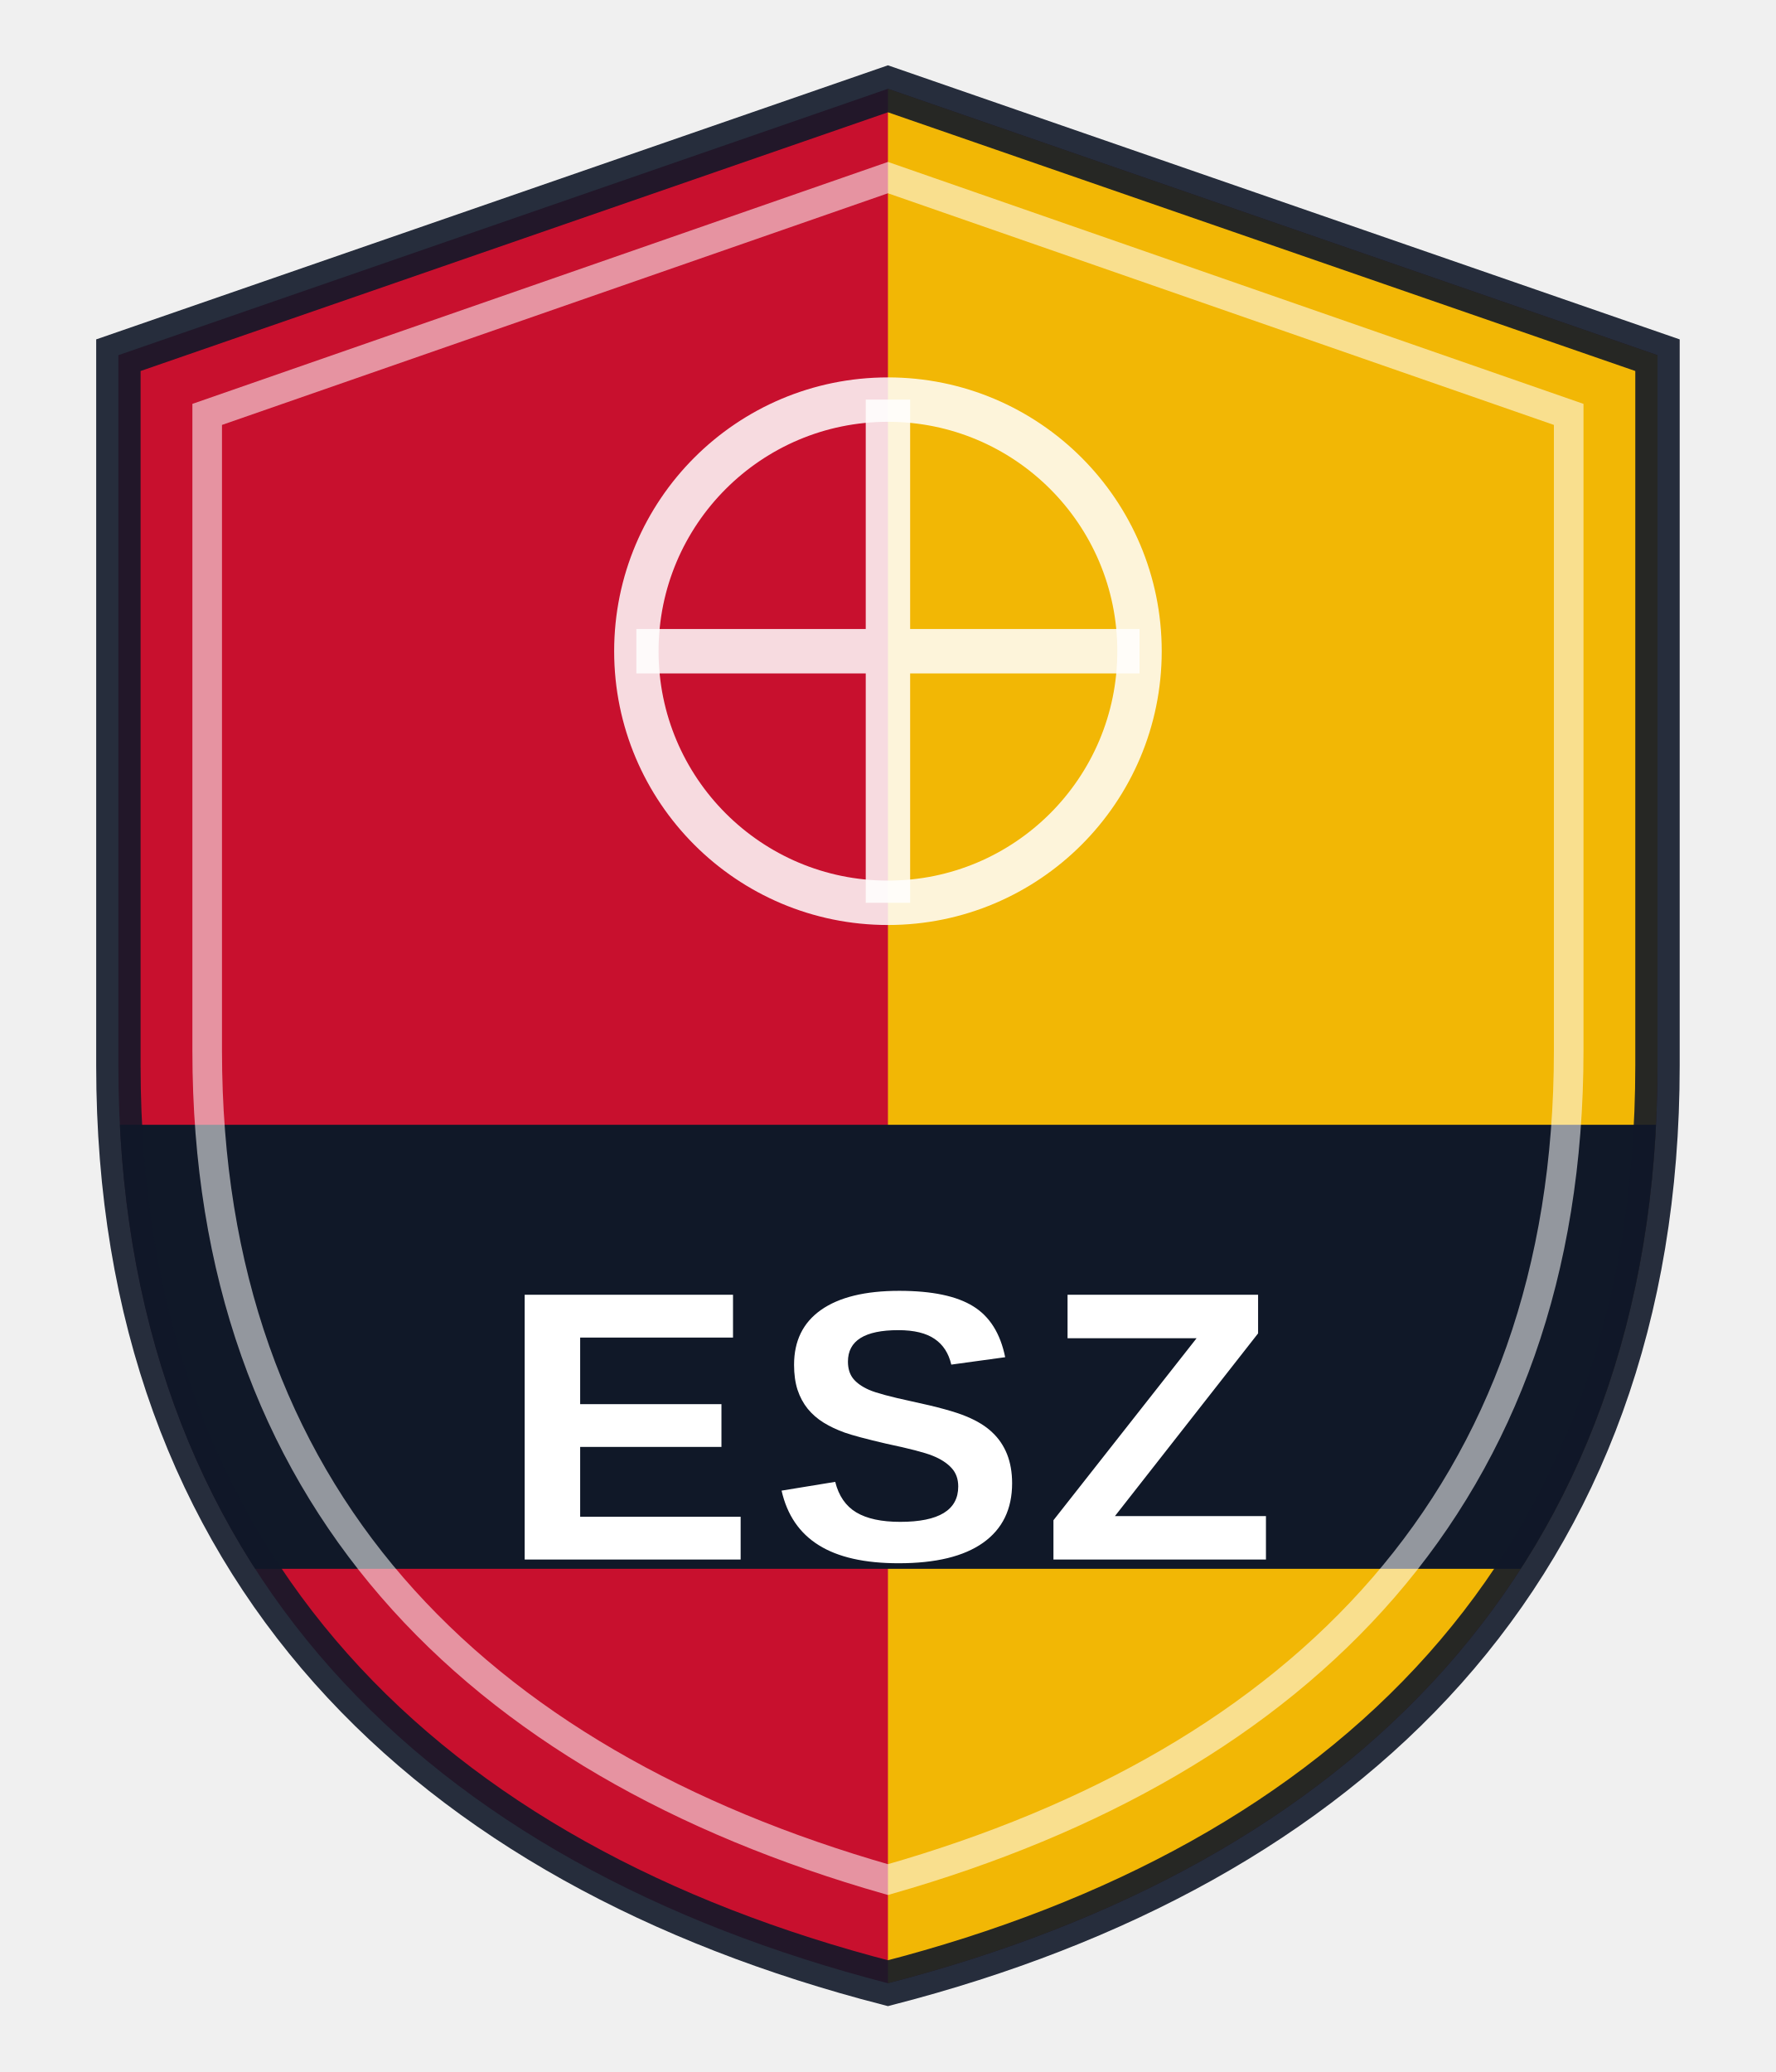
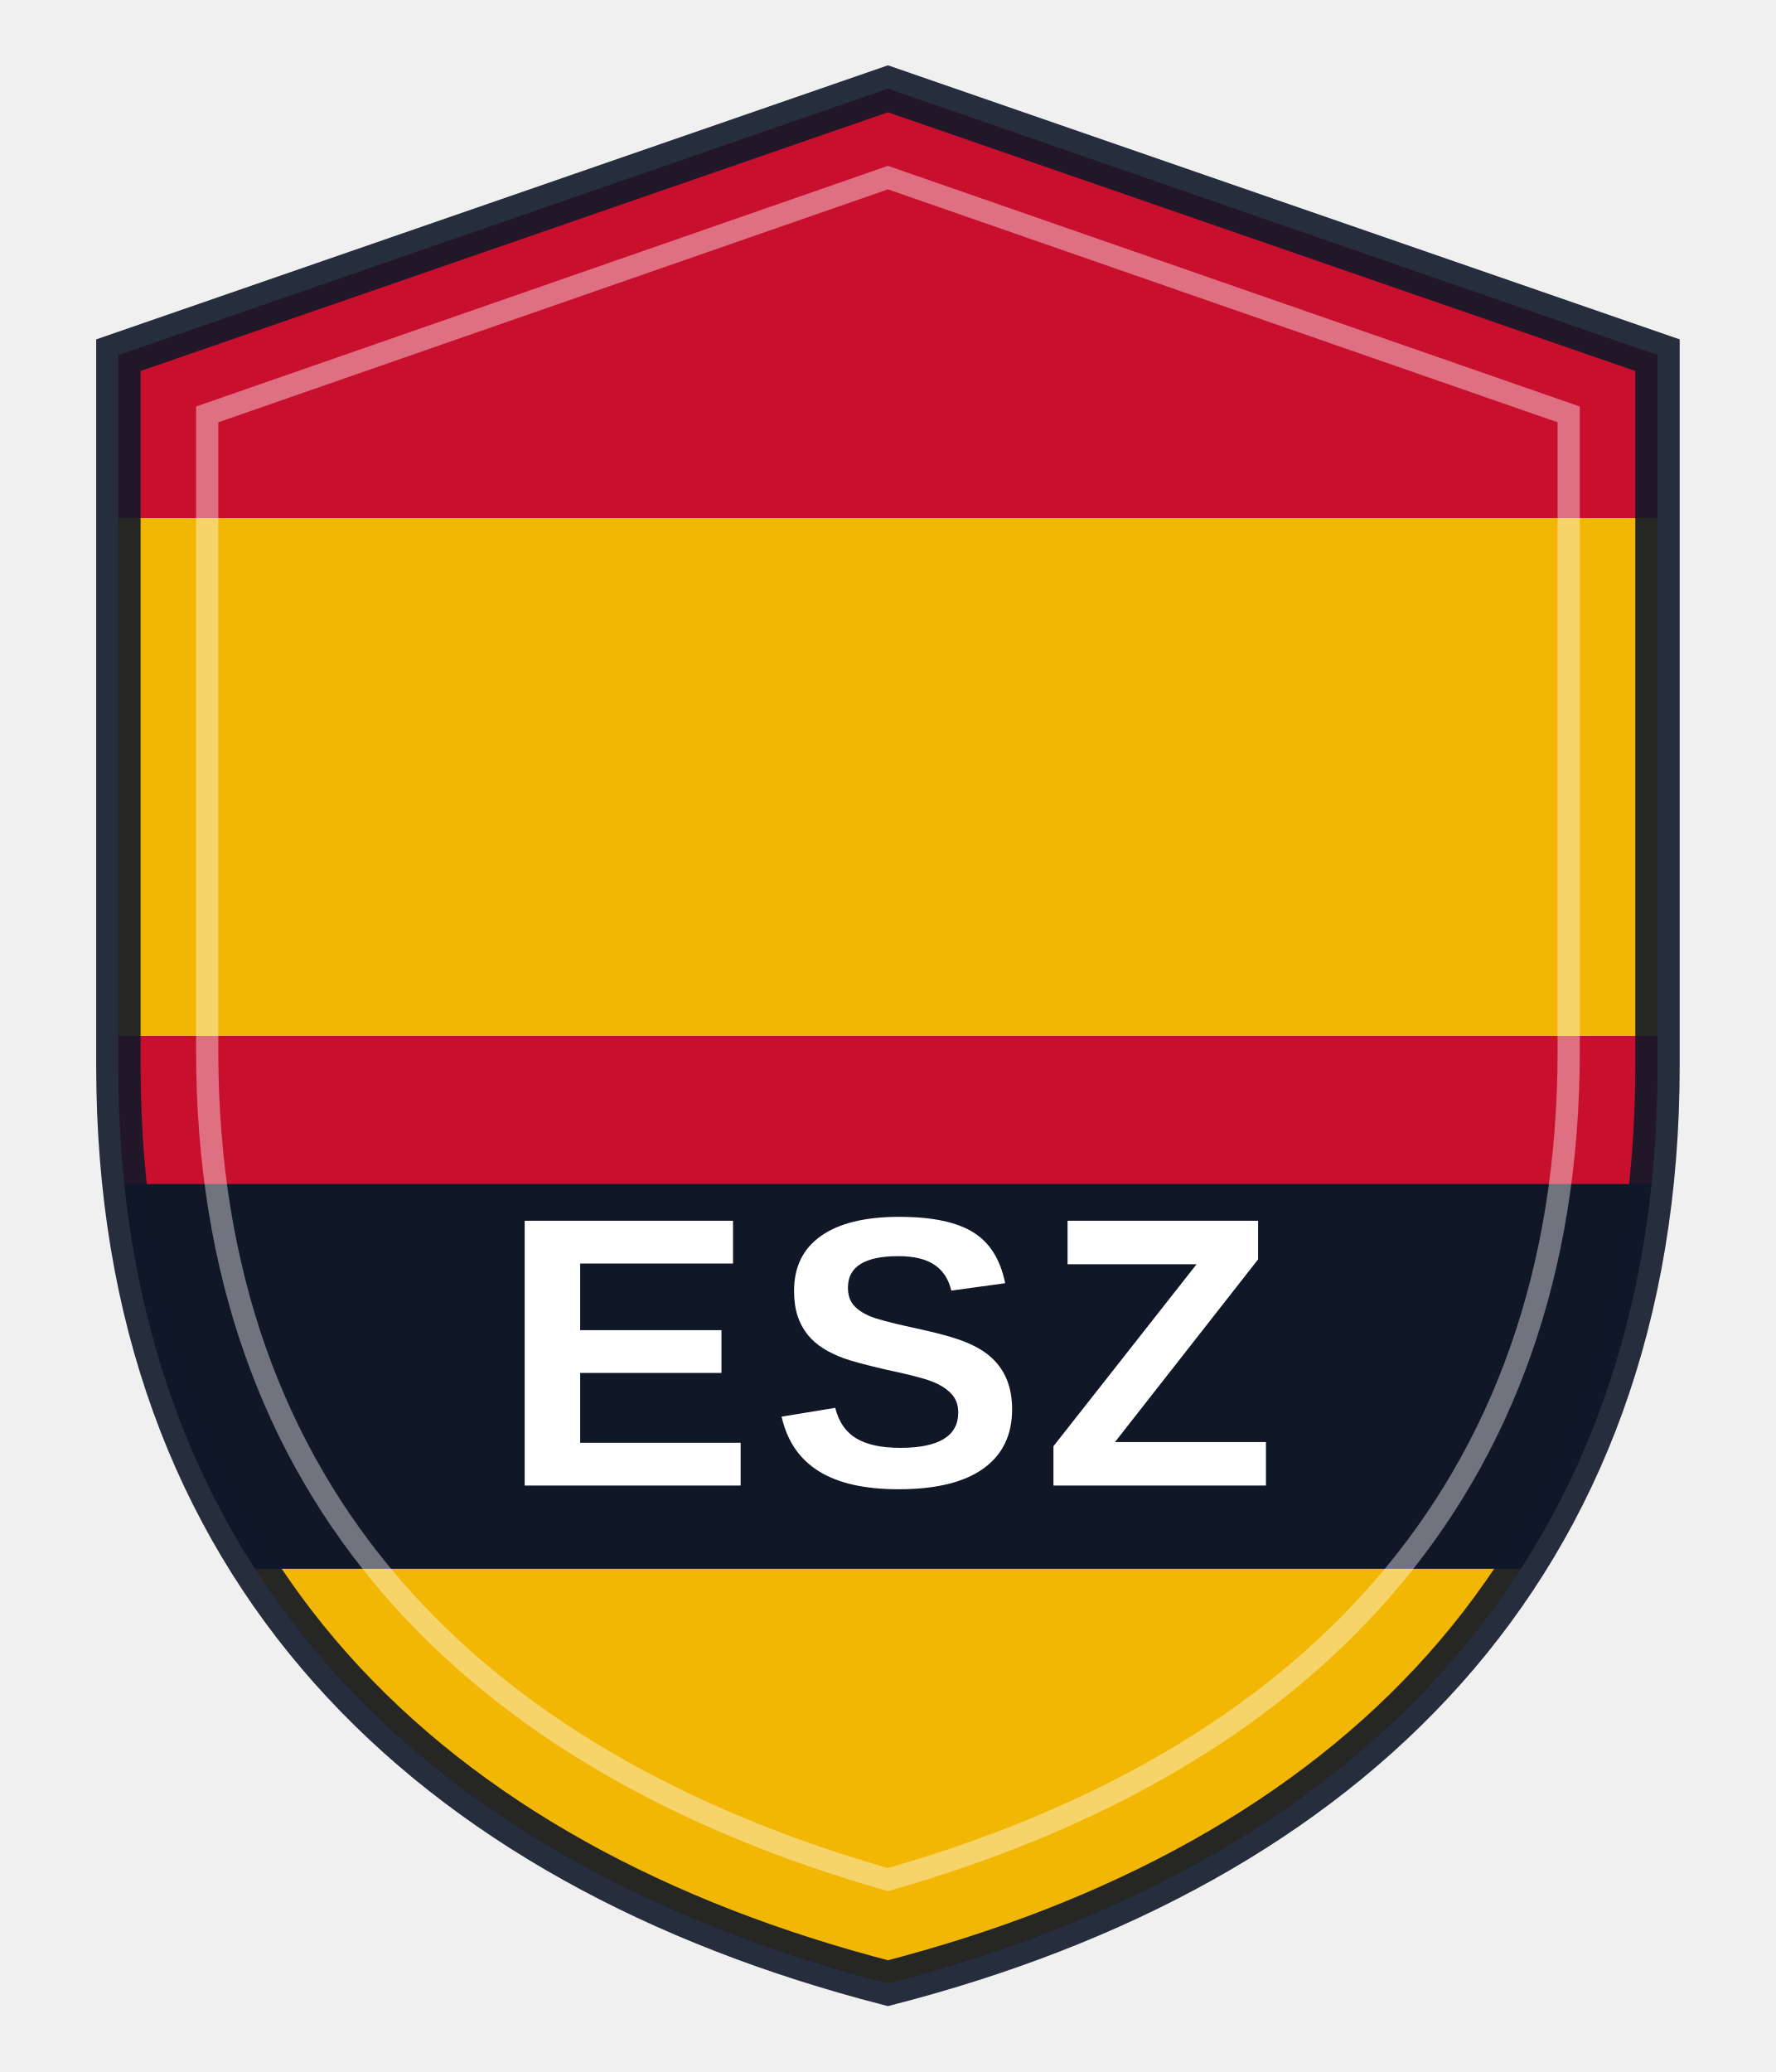
<svg xmlns="http://www.w3.org/2000/svg" viewBox="0 0 120 140">
  <defs>
    <clipPath id="shield">
      <path d="M60 6 L112 24 V72 C112 106 91 126 60 134 C29 126 8 106 8 72 V24 Z" />
    </clipPath>
  </defs>
  <path d="M60 6 L112 24 V72 C112 106 91 126 60 134 C29 126 8 106 8 72 V24 Z" fill="#c8102e" />
  <g clip-path="url(#shield)">
-     <rect x="60" y="0" width="60" height="140" fill="#f2b705" />
-     <rect x="0" y="76" width="120" height="30" fill="#101828" />
-     <circle cx="60" cy="44" r="17" fill="none" stroke="rgba(255,255,255,0.85)" stroke-width="3" />
-     <path d="M60 27 v34 M43 44 h34" stroke="rgba(255,255,255,0.85)" stroke-width="3" />
+     <rect x="0" y="0" width="120" height="35" fill="#c8102e" />
+     <rect x="0" y="35" width="120" height="35" fill="#f2b705" />
+     <rect x="0" y="70" width="120" height="35" fill="#c8102e" />
+     <rect x="0" y="105" width="120" height="35" fill="#f2b705" />
+     <rect x="0" y="80" width="120" height="26" fill="#101828" />
  </g>
-   <text x="60" y="98" text-anchor="middle" dominant-baseline="middle" font-family="Arial, Helvetica, sans-serif" font-weight="bold" font-size="26" fill="#ffffff" letter-spacing="1">ESZ</text>
+   <text x="60" y="93" text-anchor="middle" dominant-baseline="middle" font-family="Arial, Helvetica, sans-serif" font-weight="bold" font-size="26" fill="#ffffff" letter-spacing="1">ESZ</text>
  <path d="M60 6 L112 24 V72 C112 106 91 126 60 134 C29 126 8 106 8 72 V24 Z" fill="none" stroke="rgba(16,24,40,0.9)" stroke-width="3" />
-   <path d="M60 12 L106 28 V71 C106 101 88 119 60 127 C32 119 14 101 14 71 V28 Z" fill="none" stroke="rgba(255,255,255,0.55)" stroke-width="2" />
+   <path d="M60 12 L106 28 V71 C106 101 88 119 60 127 C32 119 14 101 14 71 V28 Z" fill="none" stroke="rgba(255,255,255,0.4)" stroke-width="1.5" />
</svg>
